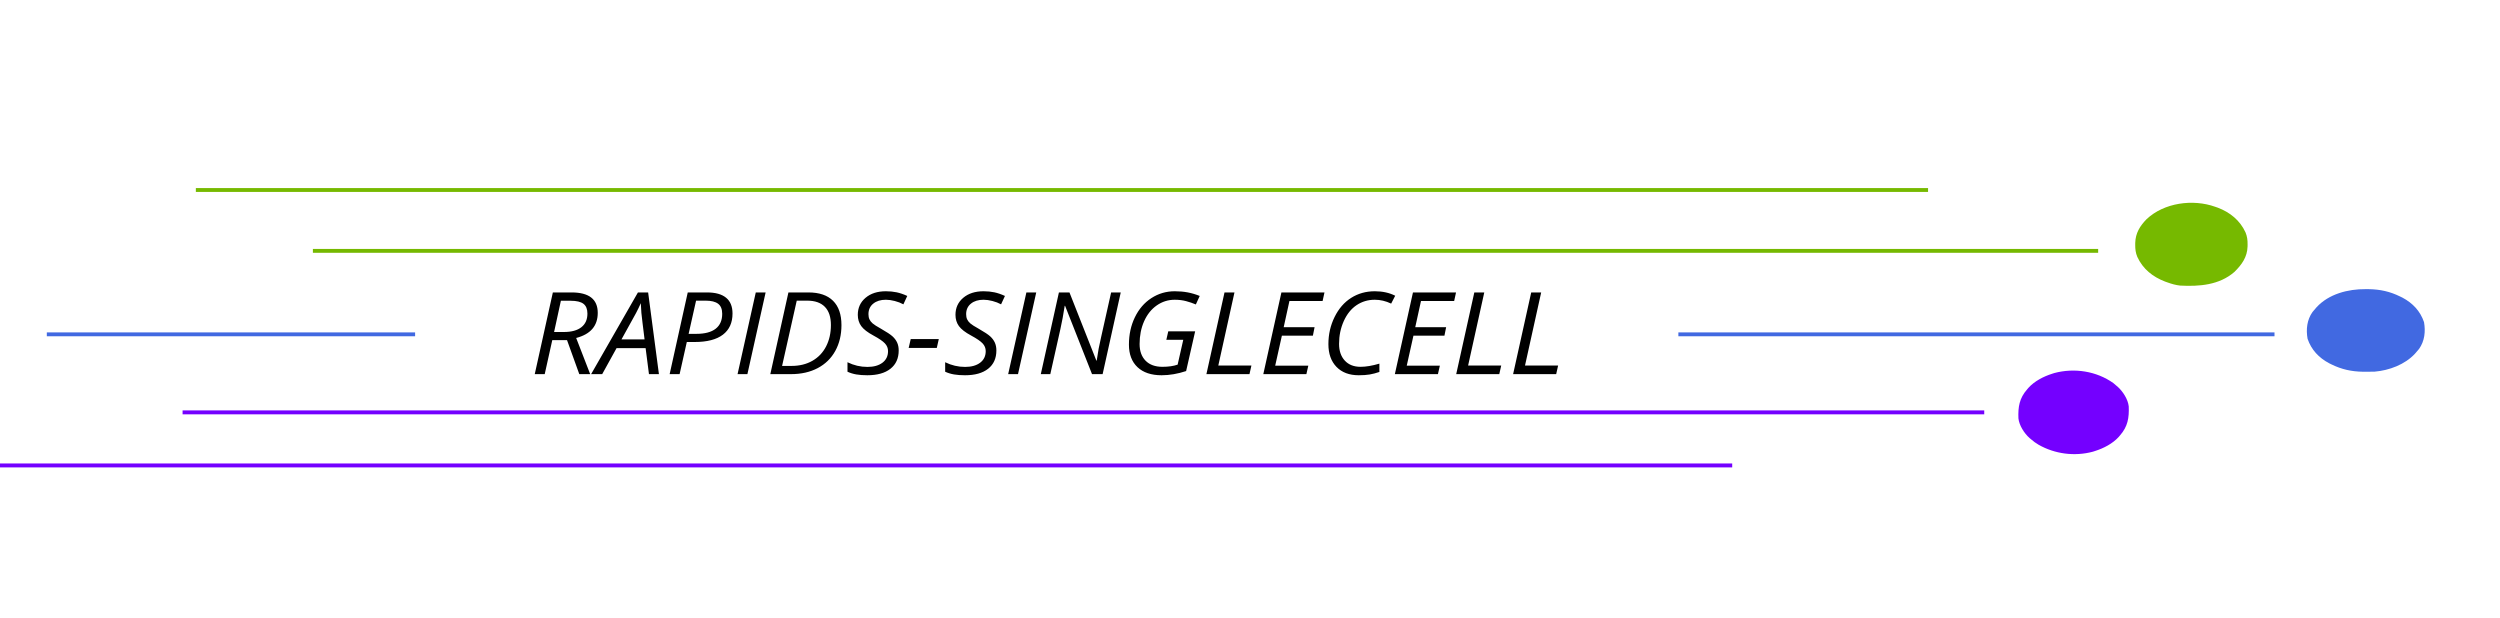
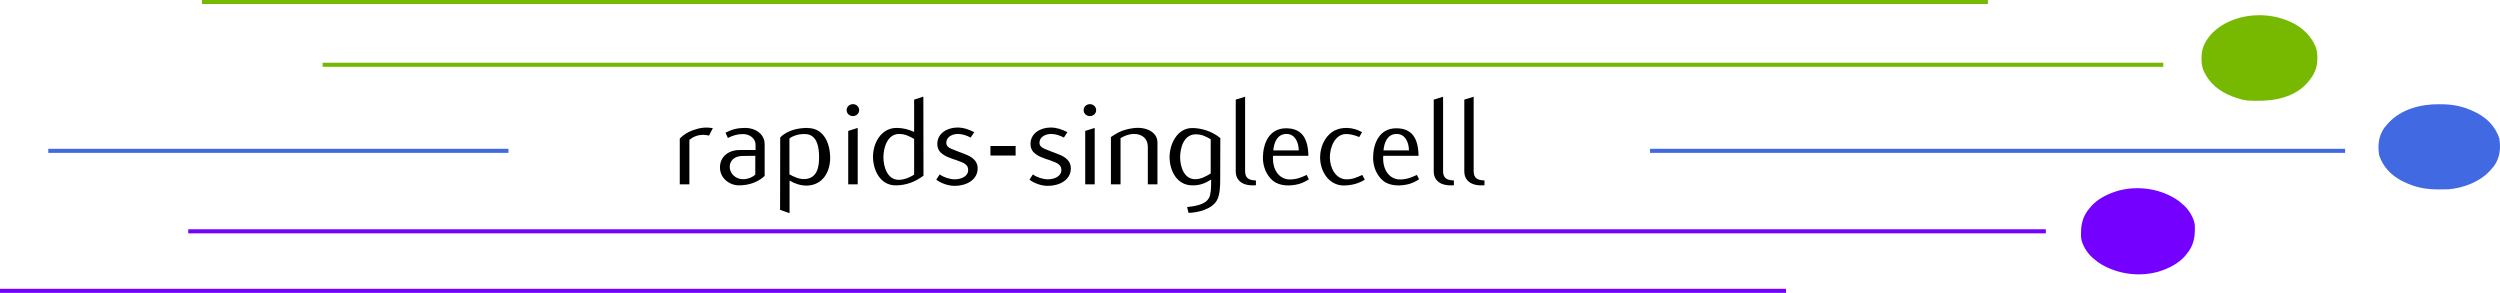
- <svg xmlns="http://www.w3.org/2000/svg" version="1.1" width="3204" height="792" id="svg26">
+ <svg xmlns="http://www.w3.org/2000/svg" version="1.1" width="3107.537" height="364" id="svg26">
  <defs id="defs26" />
-   <path d="M0 0 C1.31 0.01 2.62 0.01 3.97 0.02 C18.49 0.26 31.1 2.99 44.19 9.44 C45.66 10.16 45.66 10.16 47.17 10.89 C60.31 17.89 69.98 28.04 74.81 42.28 C76.91 54.35 75.63 66.42 68.5 76.56 C67.42 77.87 66.31 79.17 65.19 80.44 C64.56 81.17 63.94 81.9 63.29 82.65 C50.43 96.63 30.14 104.2 11.52 105.74 C7.8 105.87 4.1 105.91 0.38 105.88 C-0.94 105.87 -2.25 105.86 -3.6 105.85 C-18.11 105.61 -30.72 102.88 -43.81 96.44 C-44.8 95.96 -45.78 95.48 -46.79 94.98 C-59.93 87.98 -69.6 77.83 -74.44 63.6 C-76.53 51.53 -75.25 39.46 -68.12 29.31 C-67.05 28 -65.94 26.71 -64.81 25.44 C-64.19 24.71 -63.56 23.98 -62.92 23.23 C-47.14 6.07 -22.54 -0.18 0 0 Z " fill="#4169E1" transform="translate(3031.812,370.5625)" id="path1" />
-   <path d="M0 0 C1.06 0.36 2.11 0.72 3.2 1.1 C18.97 7.06 31.71 17.38 38.82 32.77 C40.99 37.97 41.55 42.64 41.5 48.25 C41.49 49.08 41.49 49.91 41.48 50.77 C41.09 64.53 34.1 74.19 24.56 83.56 C5.14 100.42 -20.44 102.3 -45 101 C-50.59 100.35 -55.71 98.92 -61 97 C-62.6 96.44 -62.6 96.44 -64.23 95.87 C-80.07 89.8 -92.65 79.8 -99.81 64.24 C-101.98 59.03 -102.55 54.36 -102.5 48.75 C-102.49 47.92 -102.49 47.09 -102.48 46.23 C-102.12 33.76 -96.49 24.68 -87.97 15.91 C-65.57 -5.23 -28.57 -10.23 0 0 Z " fill="#76B900" transform="translate(2839,265)" id="path2" />
-   <path d="M0 0 C1.18 0.98 2.35 1.98 3.5 3 C4.16 3.55 4.82 4.09 5.5 4.66 C12.16 10.62 18.77 20.84 19.69 29.89 C20.25 44.52 18.49 55.65 8.5 67 C7.95 67.65 7.4 68.31 6.83 68.98 C-0.99 77.59 -12.49 83.52 -23.5 87 C-24.42 87.3 -25.33 87.6 -26.28 87.9 C-49.71 94.19 -74.96 90.86 -95.86 78.97 C-99.34 76.91 -102.48 74.69 -105.5 72 C-106.16 71.45 -106.82 70.91 -107.5 70.34 C-114.16 64.38 -120.77 54.16 -121.69 45.11 C-122.25 30.48 -120.49 19.35 -110.5 8 C-109.95 7.35 -109.4 6.69 -108.83 6.02 C-101.01 -2.59 -89.51 -8.52 -78.5 -12 C-77.58 -12.3 -76.67 -12.6 -75.72 -12.9 C-50.09 -19.78 -21.61 -15.42 0 0 Z " fill="#7400FF" transform="translate(2708.5,491)" id="path3" />
-   <path d="m 234,526 c 761.97,0 1523.94,0 2309,0 0,1.65 0,3.3 0,5 -761.97,0 -1523.94,0 -2309,0 0,-1.65 0,-3.3 0,-5 z" fill="#7400ff" id="path4" style="stroke-width:1.581" />
-   <path d="m 401,319 c 755.04,0 1510.08,0 2288,0 0,1.65 0,3.3 0,5 -755.04,0 -1510.08,0 -2288,0 0,-1.65 0,-3.3 0,-5 z" fill="#76B900" id="path5" style="fill:#75b800;fill-opacity:1;stroke-width:92.837;stroke-dasharray:none" />
-   <path d="m 0,594 c 732.6,0 1465.2,0 2220,0 0,1.65 0,3.3 0,5 -732.6,0 -1465.2,0 -2220,0 0,-1.65 0,-3.3 0,-5 z" fill="#7400ff" id="path6" style="stroke-width:1.581" />
-   <path d="m 251,241 c 732.6,0 1465.2,0 2220,0 0,1.65 0,3.3 0,5 -732.6,0 -1465.2,0 -2220,0 0,-1.65 0,-3.3 0,-5 z" fill="#76b900" id="path7" style="stroke-width:158.114;stroke-dasharray:none" />
-   <path d="m 2151,426 c 252.12,0 504.24,0 764,0 0,1.65 0,3.3 0,5 -252.12,0 -504.24,0 -764,0 0,-1.65 0,-3.3 0,-5 z" fill="#4169e1" id="path22" style="stroke-width:1.581" />
-   <path d="m 60,426 c 155.76,0 311.52,0 472,0 0,1.65 0,3.3 0,5 -155.76,0 -311.52,0 -472,0 0,-1.65 0,-3.3 0,-5 z" fill="#4169e1" id="path25" style="stroke-width:1.581" />
-   <text xml:space="preserve" style="font-style:italic;font-variant:normal;font-weight:normal;font-stretch:normal;font-size:136.529px;font-family:Sans;-inkscape-font-specification:'Sans, Italic';font-variant-ligatures:normal;font-variant-caps:normal;font-variant-numeric:normal;font-variant-east-asian:normal;text-align:start;writing-mode:lr-tb;direction:ltr;text-anchor:start;fill:#000000;fill-opacity:1;stroke:#000000;stroke-width:0;stroke-dasharray:none" x="662.949" y="491.005" id="text26" transform="scale(1.024019,0.9765448)">
-     <tspan id="tspan26" style="font-style:italic;font-variant:normal;font-weight:normal;font-stretch:normal;font-size:150.196px;font-family:'Open Sans';-inkscape-font-specification:'Open Sans, Italic';font-variant-ligatures:normal;font-variant-caps:normal;font-variant-numeric:normal;font-variant-east-asian:normal;fill:#000000;fill-opacity:1;stroke-width:0;stroke-dasharray:none" x="662.949" y="491.005">RAPIDS-SINGLECELL</tspan>
-   </text>
+   <path d="m 3031.812,129.562 c 1.31,0.01 2.62,0.01 3.97,0.02 14.52,0.24 27.13,2.97 40.22,9.42 1.47,0.72 1.47,0.72 2.98,1.45 13.14,7 22.81,17.15 27.64,31.39 2.1,12.07 0.82,24.14 -6.31,34.28 -1.08,1.31 -2.19,2.61 -3.31,3.88 -0.63,0.73 -1.25,1.46 -1.9,2.21 -12.86,13.98 -33.15,21.55 -51.77,23.09 -3.72,0.13 -7.42,0.17 -11.14,0.14 -1.32,-0.01 -2.63,-0.02 -3.98,-0.03 -14.51,-0.24 -27.12,-2.97 -40.21,-9.41 -0.99,-0.48 -1.97,-0.96 -2.98,-1.46 -13.14,-7 -22.81,-17.15 -27.65,-31.38 -2.09,-12.07 -0.81,-24.14 6.32,-34.29 1.07,-1.31 2.18,-2.6 3.31,-3.87 0.62,-0.73 1.25,-1.46 1.89,-2.21 15.78,-17.16 40.38,-23.41 62.92,-23.23 z" fill="#4169e1" id="path1" />
+   <path d="m 2839,24 c 1.06,0.36 2.11,0.72 3.2,1.1 15.77,5.96 28.51,16.28 35.62,31.67 2.17,5.2 2.73,9.87 2.68,15.48 -0.01,0.83 -0.01,1.66 -0.02,2.52 -0.39,13.76 -7.38,23.42 -16.92,32.79 -19.42,16.86 -45,18.74 -69.56,17.44 -5.59,-0.65 -10.71,-2.08 -16,-4 -1.6,-0.56 -1.6,-0.56 -3.23,-1.13 -15.84,-6.07 -28.42,-16.07 -35.58,-31.63 -2.17,-5.21 -2.74,-9.88 -2.69,-15.49 0.01,-0.83 0.01,-1.66 0.02,-2.52 0.36,-12.47 5.99,-21.55 14.51,-30.32 22.4,-21.14 59.4,-26.14 87.97,-15.91 z" fill="#76b900" id="path2" />
+   <path d="m 2708.5,250 c 1.18,0.98 2.35,1.98 3.5,3 0.66,0.55 1.32,1.09 2,1.66 6.66,5.96 13.27,16.18 14.19,25.23 0.56,14.63 -1.2,25.76 -11.19,37.11 -0.55,0.65 -1.1,1.31 -1.67,1.98 -7.82,8.61 -19.32,14.54 -30.33,18.02 -0.92,0.3 -1.83,0.6 -2.78,0.9 -23.43,6.29 -48.68,2.96 -69.58,-8.93 -3.48,-2.06 -6.62,-4.28 -9.64,-6.97 -0.66,-0.55 -1.32,-1.09 -2,-1.66 -6.66,-5.96 -13.27,-16.18 -14.19,-25.23 -0.56,-14.63 1.2,-25.76 11.19,-37.11 0.55,-0.65 1.1,-1.31 1.67,-1.98 7.82,-8.61 19.32,-14.54 30.33,-18.02 0.92,-0.3 1.83,-0.6 2.78,-0.9 25.63,-6.88 54.11,-2.52 75.72,12.9 z" fill="#7400ff" id="path3" />
+   <path d="m 234,285 c 761.97,0 1523.94,0 2309,0 0,1.65 0,3.3 0,5 -761.97,0 -1523.94,0 -2309,0 0,-1.65 0,-3.3 0,-5 z" fill="#7400ff" id="path4" style="stroke-width:1.581" />
+   <path d="m 401,78 c 755.04,0 1510.08,0 2288,0 0,1.65 0,3.3 0,5 -755.04,0 -1510.08,0 -2288,0 0,-1.65 0,-3.3 0,-5 z" fill="#76B900" id="path5" style="fill:#75b800;fill-opacity:1;stroke-width:92.837;stroke-dasharray:none" />
+   <path d="m 0,359 c 732.6,0 1465.2,0 2220,0 0,1.65 0,3.3 0,5 -732.6,0 -1465.2,0 -2220,0 0,-1.65 0,-3.3 0,-5 z" fill="#7400ff" id="path6" style="stroke-width:1.581" />
+   <path d="m 251,0 c 732.6,0 1465.2,0 2220,0 0,1.65 0,3.3 0,5 -732.6,0 -1465.2,0 -2220,0 0,-1.65 0,-3.3 0,-5 z" fill="#76b900" id="path7" style="stroke-width:158.114;stroke-dasharray:none" />
+   <path d="m 2051,185 c 285.12,0 570.24,0 864,0 0,1.65 0,3.3 0,5 -285.12,0 -570.24,0 -864,0 0,-1.65 0,-3.3 0,-5 z" fill="#4169e1" id="path22" style="stroke-width:1.681" />
+   <path d="m 60,185 c 188.76,0 377.52,0 572,0 0,1.65 0,3.3 0,5 -188.76,0 -377.52,0 -572,0 0,-1.65 0,-3.3 0,-5 z" fill="#4169e1" id="path25" style="stroke-width:1.741" />
+   <path d="m 854.1,171.612 c 1.6,0 4.32,0.48 6.56,0.96 1.28,-2.88 3.2,-6.56 4.64,-9.44 -9.76,-1.76 -16.48,-0.16 -23.52,2.4 -6.56,2.24 -12.32,6.08 -16.64,10.88 v 58.24 h 11.68 v -56.64 c 4.16,-3.52 9.44,-6.4 17.12,-6.4 z m 74.08,52.32 v -40.48 c 0,-12.96 -11.52,-20.64 -23.2,-20.64 -9.6,0 -16,1.6 -24.32,6.08 l 2.88,6.72 c 6.24,-3.2 11.36,-4.96 18.4,-4.96 7.84,0 15.2,5.44 15.2,13.44 v 6.88 c -6.4,0 -11.36,0 -19.04,0 -13.44,-0.16 -24,8.16 -24.16,21.76 -0.32,12.8 10.08,22.88 22.72,23.2 13.92,0.16 24.8,-5.28 31.52,-12 z m -11.36,-1.6 c -2.08,2.24 -8.32,5.92 -15.04,5.76 -9.28,0 -16,-7.68 -16,-15.68 0,-8.8 6.72,-13.92 15.68,-13.92 5.76,-0.16 11.68,-0.16 15.36,-0.16 z m 63.04,-59.36 c 19.04,-0.32 27.68,17.6 27.84,37.92 0,17.92 -8.96,34.72 -28.16,35.36 -7.84,0 -14.56,-2.4 -21.12,-6.4 v 41.44 l -11.52,-4.16 0.16,-92 c -0.16,0 8.96,-12 32.64,-12.32 z m -2.88,64.96 c 15.36,-0.96 17.28,-16 17.28,-27.84 0,-11.52 -1.92,-28.8 -16.48,-29.44 -9.92,-0.64 -17.92,4 -19.52,5.6 v 45.6 c 3.84,2.4 11.52,6.56 18.72,6.08 z m 52.64,6.72 h 11.52 v -71.84 l -11.52,3.84 z m -1.92,-94.4 c 0,4.16 3.36,7.52 7.52,7.52 4.32,0 7.68,-3.36 7.68,-7.52 0,-4.32 -3.36,-7.68 -7.52,-7.68 -4.32,0 -7.68,3.36 -7.68,7.52 z m 93.28,83.36 -0.16,-100.64 -11.2,3.84 v 41.12 c -6.72,-3.2 -13.6,-5.12 -20.96,-5.12 -19.36,-0.16 -28.96,19.68 -28.96,36.64 0,16.64 8.48,36.64 27.68,36.48 12.96,0 24,-4.8 33.6,-12.32 z m -11.36,-1.28 c -4.32,2.88 -11.52,6.56 -18.72,6.56 -14.24,0 -18.56,-17.6 -18.56,-28.64 0,-11.68 4.48,-29.76 19.2,-29.76 7.04,0.16 12.16,2.72 18.08,6.4 z m 49.28,14.24 c 13.44,0 27.68,-7.04 27.84,-22.08 0,-6.4 -2.88,-10.56 -6.72,-13.6 -3.68,-2.88 -8.16,-4.48 -12.48,-6.24 -4.48,-1.76 -9.28,-3.68 -12.8,-5.28 -3.68,-1.6 -6.08,-3.84 -6.08,-7.84 0.16,-7.52 7.52,-11.04 14.24,-11.04 5.12,0.16 10.08,1.6 15.36,4.64 l 4.32,-6.88 c -6.4,-3.52 -13.12,-5.92 -20.32,-5.92 -12.48,0 -24.48,7.36 -24.48,20.8 0,6.56 2.88,10.56 6.72,13.28 3.68,2.88 8.16,4.48 12.48,6.08 2.24,0.64 4.48,1.6 6.56,2.4 5.28,2.08 11.52,4.16 11.68,11.04 0.32,8.8 -8.8,12.32 -16.48,12.32 -6.24,-0.16 -13.28,-2.56 -18.08,-6.24 l -4.16,6.72 c 6.08,4.64 14.24,7.84 22.4,7.84 z m 43.36,-38.56 h 30.56 v -12.16 h -25.76 -4.8 z m 69.76,38.56 c 13.44,0 27.68,-7.04 27.84,-22.08 0,-6.4 -2.88,-10.56 -6.72,-13.6 -3.68,-2.88 -8.16,-4.48 -12.48,-6.24 -4.48,-1.76 -9.28,-3.68 -12.8,-5.28 -3.68,-1.6 -6.08,-3.84 -6.08,-7.84 0.16,-7.52 7.52,-11.04 14.24,-11.04 5.12,0.16 10.08,1.6 15.36,4.64 l 4.32,-6.88 c -6.4,-3.52 -13.12,-5.92 -20.32,-5.92 -12.48,0 -24.48,7.36 -24.48,20.8 0,6.56 2.88,10.56 6.72,13.28 3.68,2.88 8.16,4.48 12.48,6.08 2.24,0.64 4.48,1.6 6.56,2.4 5.28,2.08 11.52,4.16 11.68,11.04 0.32,8.8 -8.8,12.32 -16.48,12.32 -6.24,-0.16 -13.28,-2.56 -18.08,-6.24 l -4.16,6.72 c 6.08,4.64 14.24,7.84 22.4,7.84 z m 45.28,-1.92 h 11.52 v -71.84 l -11.52,3.84 z m -1.92,-94.4 c 0,4.16 3.36,7.52 7.52,7.52 4.32,0 7.68,-3.36 7.68,-7.52 0,-4.32 -3.36,-7.68 -7.52,-7.68 -4.32,0 -7.68,3.36 -7.68,7.52 z m 89.6,94.4 v -53.6 c 0,-9.44 -7.52,-15.52 -16,-17.44 -8.32,-1.92 -16.16,-0.32 -21.92,1.28 -7.36,1.92 -12.64,5.28 -18.56,9.6 v 60.16 h 11.68 v -58.72 c 3.68,-2.56 9.6,-5.28 15.84,-5.44 10.24,-0.16 17.28,5.76 17.28,16.48 v 47.68 z m 76.32,-58.88 c -10.08,-8.8 -23.2,-12.8 -34.08,-12.8 -18.56,0 -27.52,20.96 -27.52,36.8 0,16.96 8.48,36.16 27.68,36.16 8.96,0.16 15.52,-2.56 22.72,-7.36 0.16,1.6 0,3.2 0,4.96 0,5.12 -0.16,13.92 -2.56,18.4 -4.8,9.12 -17.6,10.4 -26.56,11.68 l 1.76,7.36 c 11.84,-0.32 28.48,-4.8 34.4,-16 3.52,-6.4 4,-16.96 4,-25.44 z m -11.68,45.12 c -6.08,3.68 -11.68,7.2 -18.88,7.2 -13.92,0 -18.24,-16.8 -18.24,-28 0,-11.68 4.32,-29.12 19.04,-29.12 7.04,0 12.16,2.56 18.08,6.24 z m 54.88,14.88 v -6.08 c -8.16,-0.32 -13.12,-2.56 -13.12,-11.84 v -94.72 l -11.36,3.68 v 91.36 c 0,12 8.96,19.04 24.48,17.6 z m 64.32,-7.52 -2.72,-5.6 c -5.92,2.88 -11.68,5.6 -19.68,5.76 -13.12,0.48 -22.4,-11.84 -21.12,-30.08 h 42.88 c -0.32,-21.6 -7.52,-35.04 -27.04,-35.04 -20.48,0 -28,19.04 -28.16,37.44 0,11.84 4.64,22.88 12.32,29.44 8.32,7.04 21.44,6.88 31.52,4 4.64,-1.44 8.32,-3.52 12,-5.92 z m -12.48,-36.8 h -30.72 c 0.8,-10.08 4.8,-20.96 16,-20.96 10.4,0 14.88,10.88 14.88,21.12 z m 54.56,44.64 c 10.24,0 18.88,-2.88 25.76,-7.36 l -3.04,-6.08 c -6.4,3.04 -11.84,5.76 -19.36,5.6 -13.28,-0.16 -20,-15.2 -20,-27.84 0,-13.28 6.24,-29.12 18.88,-29.76 5.44,-0.32 12,1.6 16.8,3.84 l 3.36,-6.24 c -11.04,-6.88 -25.92,-7.36 -35.68,-0.64 -9.76,6.72 -15.2,19.68 -15.2,32.8 0,17.6 10.56,35.52 28.48,35.68 z m 91.68,-7.84 -2.72,-5.6 c -5.92,2.88 -11.68,5.6 -19.68,5.76 -13.12,0.48 -22.4,-11.84 -21.12,-30.08 h 42.88 c -0.32,-21.6 -7.52,-35.04 -27.04,-35.04 -20.48,0 -28,19.04 -28.16,37.44 0,11.84 4.64,22.88 12.32,29.44 8.32,7.04 21.44,6.88 31.52,4 4.64,-1.44 8.32,-3.52 12,-5.92 z m -12.48,-36.8 h -30.72 c 0.8,-10.08 4.8,-20.96 16,-20.96 10.4,0 14.88,10.88 14.88,21.12 z m 54.72,44.32 v -6.08 c -8.16,-0.32 -13.12,-2.56 -13.12,-11.84 v -94.72 l -11.36,3.68 v 91.36 c 0,12 8.96,19.04 24.48,17.6 z m 37.12,0 v -6.08 c -8.16,-0.32 -13.12,-2.56 -13.12,-11.84 v -94.72 l -11.36,3.68 v 91.36 c 0,12 8.96,19.04 24.48,17.6 z" id="text26" style="font-weight:500;font-size:160px;font-family:Flux;-inkscape-font-specification:'Flux, Medium';stroke:#000000;stroke-width:0" transform="scale(1.024019,0.9765448)" aria-label="rapids-singlecell" />
</svg>
